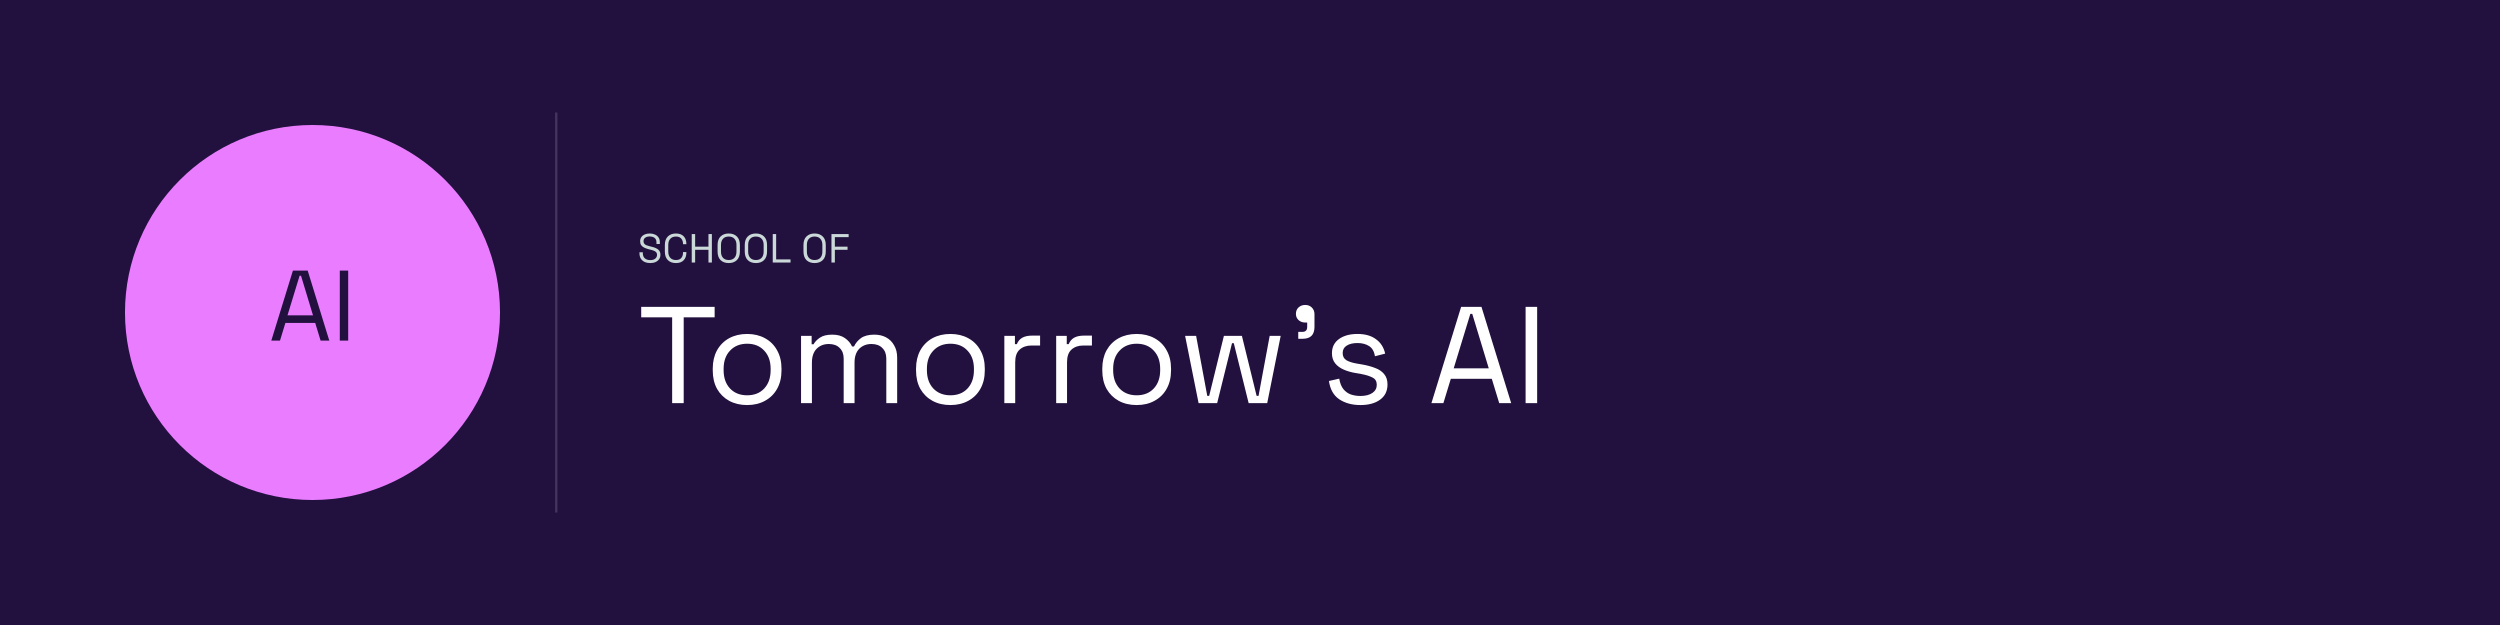
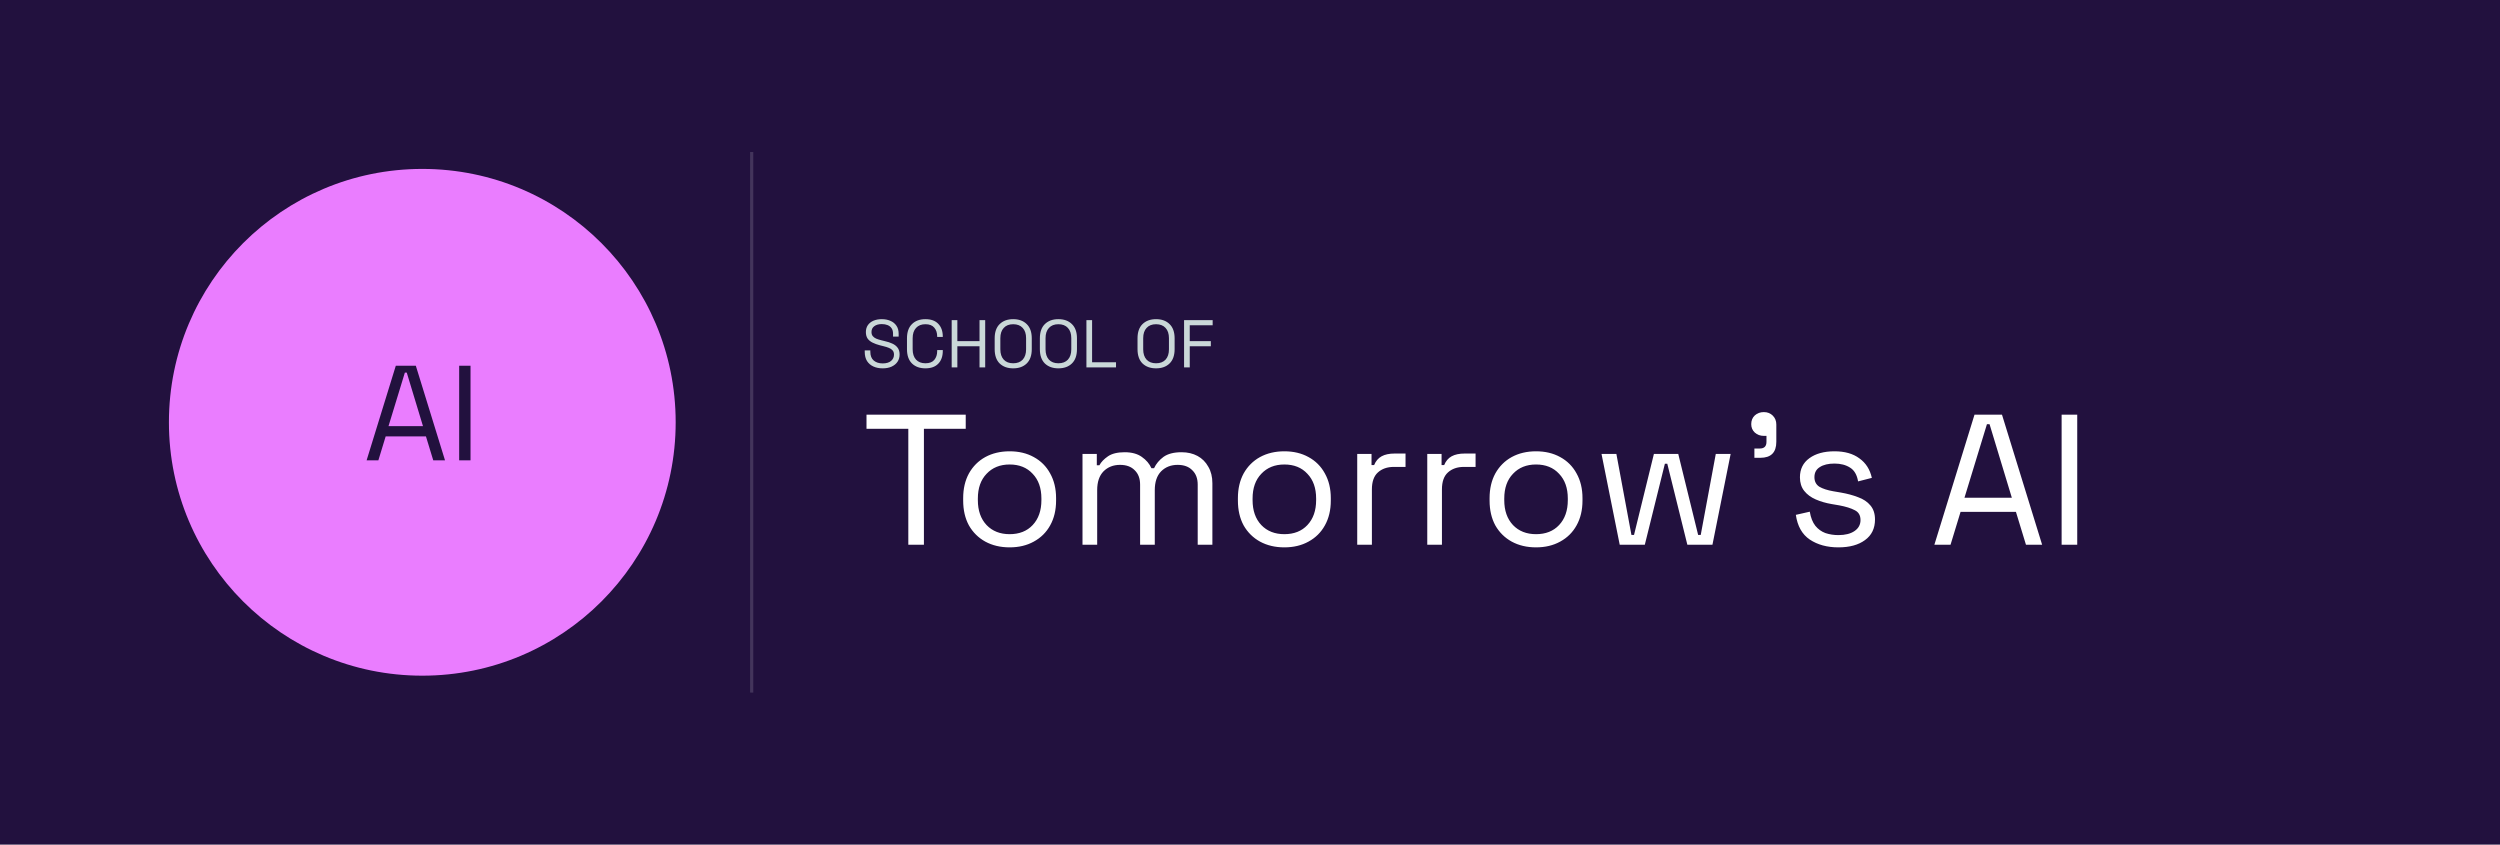
- <svg xmlns="http://www.w3.org/2000/svg" width="800" height="200" viewBox="0 0 800 200" fill="none">
+ <svg xmlns="http://www.w3.org/2000/svg" width="592" height="200" viewBox="0 0 592 200" fill="none">
  <g clip-path="url(#clip0_104_148)">
-     <path d="M800 0H0V200H800V0Z" fill="#22113E" />
+     <path d="M592 0H0V200H592V0Z" fill="#22113E" />
    <path d="M100 160C133.137 160 160 133.137 160 100C160 66.863 133.137 40 100 40C66.863 40 40 66.863 40 100C40 133.137 66.863 160 100 160Z" fill="#EA7DFF" />
    <path d="M86.816 109L93.728 86.6H98.464L105.376 109H102.592L100.864 103.336H91.328L89.6 109H86.816ZM92 100.904H100.16L96.32 88.232H95.872L92 100.904ZM108.732 109V86.6H111.42V109H108.732Z" fill="#22113E" />
    <path opacity="0.15" d="M178 36V164" stroke="white" stroke-width="0.75" />
-     <path d="M208.069 84.182C207.41 84.182 206.821 84.065 206.301 83.831C205.781 83.597 205.369 83.246 205.066 82.778C204.771 82.301 204.624 81.708 204.624 80.997V80.724H205.703V80.997C205.703 81.751 205.924 82.314 206.366 82.687C206.808 83.051 207.376 83.233 208.069 83.233C208.78 83.233 209.321 83.073 209.694 82.752C210.067 82.431 210.253 82.028 210.253 81.543C210.253 81.205 210.166 80.936 209.993 80.737C209.828 80.538 209.594 80.377 209.291 80.256C208.988 80.126 208.632 80.013 208.225 79.918L207.549 79.749C207.02 79.61 206.552 79.441 206.145 79.242C205.738 79.043 205.417 78.783 205.183 78.462C204.958 78.133 204.845 77.712 204.845 77.201C204.845 76.69 204.971 76.248 205.222 75.875C205.482 75.502 205.842 75.216 206.301 75.017C206.769 74.818 207.306 74.718 207.913 74.718C208.528 74.718 209.079 74.826 209.564 75.043C210.058 75.251 210.444 75.563 210.721 75.979C211.007 76.386 211.15 76.902 211.15 77.526V78.072H210.071V77.526C210.071 77.084 209.976 76.729 209.785 76.46C209.603 76.191 209.347 75.992 209.018 75.862C208.697 75.732 208.329 75.667 207.913 75.667C207.315 75.667 206.834 75.801 206.47 76.07C206.106 76.33 205.924 76.703 205.924 77.188C205.924 77.509 206.002 77.769 206.158 77.968C206.314 78.167 206.535 78.332 206.821 78.462C207.107 78.583 207.449 78.692 207.848 78.787L208.524 78.956C209.053 79.069 209.525 79.225 209.941 79.424C210.366 79.615 210.704 79.879 210.955 80.217C211.206 80.546 211.332 80.98 211.332 81.517C211.332 82.054 211.198 82.522 210.929 82.921C210.66 83.32 210.279 83.632 209.785 83.857C209.3 84.074 208.728 84.182 208.069 84.182ZM216.302 84.182C215.218 84.182 214.356 83.87 213.715 83.246C213.073 82.613 212.753 81.695 212.753 80.49V78.41C212.753 77.205 213.073 76.291 213.715 75.667C214.356 75.034 215.218 74.718 216.302 74.718C217.376 74.718 218.2 75.017 218.772 75.615C219.352 76.213 219.643 77.032 219.643 78.072V78.137H218.564V78.033C218.564 77.348 218.377 76.789 218.005 76.356C217.641 75.914 217.073 75.693 216.302 75.693C215.53 75.693 214.928 75.931 214.495 76.408C214.061 76.876 213.845 77.535 213.845 78.384V80.516C213.845 81.365 214.061 82.028 214.495 82.505C214.928 82.973 215.53 83.207 216.302 83.207C217.073 83.207 217.641 82.99 218.005 82.557C218.377 82.115 218.564 81.552 218.564 80.867V80.659H219.643V80.828C219.643 81.868 219.352 82.687 218.772 83.285C218.2 83.883 217.376 84.182 216.302 84.182ZM221.353 84V74.9H222.445V78.943H226.709V74.9H227.801V84H226.709V79.931H222.445V84H221.353ZM233.187 84.182C232.103 84.182 231.237 83.87 230.587 83.246C229.945 82.613 229.625 81.695 229.625 80.49V78.41C229.625 77.205 229.945 76.291 230.587 75.667C231.237 75.034 232.103 74.718 233.187 74.718C234.279 74.718 235.145 75.034 235.787 75.667C236.437 76.291 236.762 77.205 236.762 78.41V80.49C236.762 81.695 236.437 82.613 235.787 83.246C235.145 83.87 234.279 84.182 233.187 84.182ZM233.187 83.207C233.975 83.207 234.586 82.973 235.02 82.505C235.453 82.028 235.67 81.37 235.67 80.529V78.371C235.67 77.53 235.453 76.876 235.02 76.408C234.586 75.931 233.975 75.693 233.187 75.693C232.407 75.693 231.8 75.931 231.367 76.408C230.933 76.876 230.717 77.53 230.717 78.371V80.529C230.717 81.37 230.933 82.028 231.367 82.505C231.8 82.973 232.407 83.207 233.187 83.207ZM241.883 84.182C240.8 84.182 239.933 83.87 239.283 83.246C238.642 82.613 238.321 81.695 238.321 80.49V78.41C238.321 77.205 238.642 76.291 239.283 75.667C239.933 75.034 240.8 74.718 241.883 74.718C242.975 74.718 243.842 75.034 244.483 75.667C245.133 76.291 245.458 77.205 245.458 78.41V80.49C245.458 81.695 245.133 82.613 244.483 83.246C243.842 83.87 242.975 84.182 241.883 84.182ZM241.883 83.207C242.672 83.207 243.283 82.973 243.716 82.505C244.149 82.028 244.366 81.37 244.366 80.529V78.371C244.366 77.53 244.149 76.876 243.716 76.408C243.283 75.931 242.672 75.693 241.883 75.693C241.103 75.693 240.496 75.931 240.063 76.408C239.63 76.876 239.413 77.53 239.413 78.371V80.529C239.413 81.37 239.63 82.028 240.063 82.505C240.496 82.973 241.103 83.207 241.883 83.207ZM247.277 84V74.9H248.369V83.012H252.971V84H247.277ZM260.672 84.182C259.589 84.182 258.722 83.87 258.072 83.246C257.431 82.613 257.11 81.695 257.11 80.49V78.41C257.11 77.205 257.431 76.291 258.072 75.667C258.722 75.034 259.589 74.718 260.672 74.718C261.764 74.718 262.631 75.034 263.272 75.667C263.922 76.291 264.247 77.205 264.247 78.41V80.49C264.247 81.695 263.922 82.613 263.272 83.246C262.631 83.87 261.764 84.182 260.672 84.182ZM260.672 83.207C261.461 83.207 262.072 82.973 262.505 82.505C262.938 82.028 263.155 81.37 263.155 80.529V78.371C263.155 77.53 262.938 76.876 262.505 76.408C262.072 75.931 261.461 75.693 260.672 75.693C259.892 75.693 259.285 75.931 258.852 76.408C258.419 76.876 258.202 77.53 258.202 78.371V80.529C258.202 81.37 258.419 82.028 258.852 82.505C259.285 82.973 259.892 83.207 260.672 83.207ZM266.066 84V74.9H271.565V75.888H267.158V78.943H271.214V79.931H267.158V84H266.066Z" fill="#CAD8D8" />
+     <path d="M209.008 87.224C208.197 87.224 207.472 87.08 206.832 86.792C206.192 86.504 205.685 86.072 205.312 85.496C204.949 84.909 204.768 84.179 204.768 83.304V82.968H206.096V83.304C206.096 84.232 206.368 84.925 206.912 85.384C207.456 85.832 208.155 86.056 209.008 86.056C209.883 86.056 210.549 85.859 211.008 85.464C211.467 85.069 211.696 84.573 211.696 83.976C211.696 83.56 211.589 83.229 211.376 82.984C211.173 82.739 210.885 82.541 210.512 82.392C210.139 82.232 209.701 82.093 209.2 81.976L208.368 81.768C207.717 81.597 207.141 81.389 206.64 81.144C206.139 80.899 205.744 80.579 205.456 80.184C205.179 79.779 205.04 79.261 205.04 78.632C205.04 78.003 205.195 77.459 205.504 77C205.824 76.541 206.267 76.189 206.832 75.944C207.408 75.699 208.069 75.576 208.816 75.576C209.573 75.576 210.251 75.709 210.848 75.976C211.456 76.232 211.931 76.616 212.272 77.128C212.624 77.629 212.8 78.264 212.8 79.032V79.704H211.472V79.032C211.472 78.488 211.355 78.051 211.12 77.72C210.896 77.389 210.581 77.144 210.176 76.984C209.781 76.824 209.328 76.744 208.816 76.744C208.08 76.744 207.488 76.909 207.04 77.24C206.592 77.56 206.368 78.019 206.368 78.616C206.368 79.011 206.464 79.331 206.656 79.576C206.848 79.821 207.12 80.024 207.472 80.184C207.824 80.333 208.245 80.467 208.736 80.584L209.568 80.792C210.219 80.931 210.8 81.123 211.312 81.368C211.835 81.603 212.251 81.928 212.56 82.344C212.869 82.749 213.024 83.283 213.024 83.944C213.024 84.605 212.859 85.181 212.528 85.672C212.197 86.163 211.728 86.547 211.12 86.824C210.523 87.091 209.819 87.224 209.008 87.224ZM219.141 87.224C217.807 87.224 216.746 86.84 215.957 86.072C215.167 85.293 214.773 84.163 214.773 82.68V80.12C214.773 78.637 215.167 77.512 215.957 76.744C216.746 75.965 217.807 75.576 219.141 75.576C220.463 75.576 221.477 75.944 222.181 76.68C222.895 77.416 223.253 78.424 223.253 79.704V79.784H221.925V79.656C221.925 78.813 221.695 78.125 221.237 77.592C220.789 77.048 220.09 76.776 219.141 76.776C218.191 76.776 217.45 77.069 216.917 77.656C216.383 78.232 216.117 79.043 216.117 80.088V82.712C216.117 83.757 216.383 84.573 216.917 85.16C217.45 85.736 218.191 86.024 219.141 86.024C220.09 86.024 220.789 85.757 221.237 85.224C221.695 84.68 221.925 83.987 221.925 83.144V82.888H223.253V83.096C223.253 84.376 222.895 85.384 222.181 86.12C221.477 86.856 220.463 87.224 219.141 87.224ZM225.358 87V75.8H226.702V80.776H231.95V75.8H233.294V87H231.95V81.992H226.702V87H225.358ZM239.922 87.224C238.589 87.224 237.522 86.84 236.722 86.072C235.933 85.293 235.538 84.163 235.538 82.68V80.12C235.538 78.637 235.933 77.512 236.722 76.744C237.522 75.965 238.589 75.576 239.922 75.576C241.266 75.576 242.333 75.965 243.122 76.744C243.922 77.512 244.322 78.637 244.322 80.12V82.68C244.322 84.163 243.922 85.293 243.122 86.072C242.333 86.84 241.266 87.224 239.922 87.224ZM239.922 86.024C240.893 86.024 241.645 85.736 242.178 85.16C242.711 84.573 242.978 83.763 242.978 82.728V80.072C242.978 79.037 242.711 78.232 242.178 77.656C241.645 77.069 240.893 76.776 239.922 76.776C238.962 76.776 238.215 77.069 237.682 77.656C237.149 78.232 236.882 79.037 236.882 80.072V82.728C236.882 83.763 237.149 84.573 237.682 85.16C238.215 85.736 238.962 86.024 239.922 86.024ZM250.625 87.224C249.292 87.224 248.225 86.84 247.425 86.072C246.636 85.293 246.241 84.163 246.241 82.68V80.12C246.241 78.637 246.636 77.512 247.425 76.744C248.225 75.965 249.292 75.576 250.625 75.576C251.969 75.576 253.036 75.965 253.825 76.744C254.625 77.512 255.025 78.637 255.025 80.12V82.68C255.025 84.163 254.625 85.293 253.825 86.072C253.036 86.84 251.969 87.224 250.625 87.224ZM250.625 86.024C251.596 86.024 252.348 85.736 252.881 85.16C253.415 84.573 253.681 83.763 253.681 82.728V80.072C253.681 79.037 253.415 78.232 252.881 77.656C252.348 77.069 251.596 76.776 250.625 76.776C249.665 76.776 248.919 77.069 248.385 77.656C247.852 78.232 247.585 79.037 247.585 80.072V82.728C247.585 83.763 247.852 84.573 248.385 85.16C248.919 85.736 249.665 86.024 250.625 86.024ZM257.264 87V75.8H258.608V85.784H264.272V87H257.264ZM273.75 87.224C272.417 87.224 271.35 86.84 270.55 86.072C269.761 85.293 269.366 84.163 269.366 82.68V80.12C269.366 78.637 269.761 77.512 270.55 76.744C271.35 75.965 272.417 75.576 273.75 75.576C275.094 75.576 276.161 75.965 276.95 76.744C277.75 77.512 278.15 78.637 278.15 80.12V82.68C278.15 84.163 277.75 85.293 276.95 86.072C276.161 86.84 275.094 87.224 273.75 87.224ZM273.75 86.024C274.721 86.024 275.473 85.736 276.006 85.16C276.54 84.573 276.806 83.763 276.806 82.728V80.072C276.806 79.037 276.54 78.232 276.006 77.656C275.473 77.069 274.721 76.776 273.75 76.776C272.79 76.776 272.044 77.069 271.51 77.656C270.977 78.232 270.71 79.037 270.71 80.072V82.728C270.71 83.763 270.977 84.573 271.51 85.16C272.044 85.736 272.79 86.024 273.75 86.024ZM280.389 87V75.8H287.157V77.016H281.733V80.776H286.725V81.992H281.733V87H280.389Z" fill="#CAD8D8" />
    <path d="M215.088 129V101.544H205.188V98.2H228.684V101.544H218.784V129H215.088ZM239.08 129.616C236.91 129.616 234.988 129.161 233.316 128.252C231.674 127.343 230.383 126.067 229.444 124.424C228.535 122.752 228.08 120.787 228.08 118.528V117.956C228.08 115.727 228.535 113.776 229.444 112.104C230.383 110.432 231.674 109.141 233.316 108.232C234.988 107.323 236.91 106.868 239.08 106.868C241.251 106.868 243.158 107.323 244.8 108.232C246.472 109.141 247.763 110.432 248.672 112.104C249.611 113.776 250.08 115.727 250.08 117.956V118.528C250.08 120.787 249.611 122.752 248.672 124.424C247.763 126.067 246.472 127.343 244.8 128.252C243.158 129.161 241.251 129.616 239.08 129.616ZM239.08 126.492C241.368 126.492 243.187 125.773 244.536 124.336C245.915 122.869 246.604 120.904 246.604 118.44V118.044C246.604 115.58 245.915 113.629 244.536 112.192C243.187 110.725 241.368 109.992 239.08 109.992C236.822 109.992 235.003 110.725 233.624 112.192C232.246 113.629 231.556 115.58 231.556 118.044V118.44C231.556 120.904 232.246 122.869 233.624 124.336C235.003 125.773 236.822 126.492 239.08 126.492ZM256.336 129V107.484H259.724V110.168H260.34C260.75 109.405 261.425 108.701 262.364 108.056C263.302 107.411 264.622 107.088 266.324 107.088C267.996 107.088 269.345 107.455 270.372 108.188C271.428 108.921 272.19 109.816 272.66 110.872H273.276C273.774 109.816 274.522 108.921 275.52 108.188C276.546 107.455 277.969 107.088 279.788 107.088C281.225 107.088 282.486 107.381 283.572 107.968C284.657 108.555 285.508 109.405 286.124 110.52C286.769 111.605 287.092 112.911 287.092 114.436V129H283.616V114.744C283.616 113.307 283.19 112.177 282.34 111.356C281.518 110.505 280.36 110.08 278.864 110.08C277.28 110.08 275.974 110.593 274.948 111.62C273.95 112.647 273.452 114.128 273.452 116.064V129H269.976V114.744C269.976 113.307 269.55 112.177 268.7 111.356C267.878 110.505 266.72 110.08 265.224 110.08C263.64 110.08 262.334 110.593 261.308 111.62C260.31 112.647 259.812 114.128 259.812 116.064V129H256.336ZM304.135 129.616C301.964 129.616 300.043 129.161 298.371 128.252C296.728 127.343 295.438 126.067 294.499 124.424C293.59 122.752 293.135 120.787 293.135 118.528V117.956C293.135 115.727 293.59 113.776 294.499 112.104C295.438 110.432 296.728 109.141 298.371 108.232C300.043 107.323 301.964 106.868 304.135 106.868C306.306 106.868 308.212 107.323 309.855 108.232C311.527 109.141 312.818 110.432 313.727 112.104C314.666 113.776 315.135 115.727 315.135 117.956V118.528C315.135 120.787 314.666 122.752 313.727 124.424C312.818 126.067 311.527 127.343 309.855 128.252C308.212 129.161 306.306 129.616 304.135 129.616ZM304.135 126.492C306.423 126.492 308.242 125.773 309.591 124.336C310.97 122.869 311.659 120.904 311.659 118.44V118.044C311.659 115.58 310.97 113.629 309.591 112.192C308.242 110.725 306.423 109.992 304.135 109.992C301.876 109.992 300.058 110.725 298.679 112.192C297.3 113.629 296.611 115.58 296.611 118.044V118.44C296.611 120.904 297.3 122.869 298.679 124.336C300.058 125.773 301.876 126.492 304.135 126.492ZM321.39 129V107.484H324.778V110.124H325.394C325.776 109.185 326.362 108.496 327.154 108.056C327.946 107.616 328.988 107.396 330.278 107.396H332.83V110.564H330.058C328.504 110.564 327.242 111.004 326.274 111.884C325.336 112.735 324.866 114.069 324.866 115.888V129H321.39ZM337.976 129V107.484H341.364V110.124H341.98C342.362 109.185 342.948 108.496 343.74 108.056C344.532 107.616 345.574 107.396 346.864 107.396H349.416V110.564H346.644C345.09 110.564 343.828 111.004 342.86 111.884C341.922 112.735 341.452 114.069 341.452 115.888V129H337.976ZM363.733 129.616C361.562 129.616 359.641 129.161 357.969 128.252C356.326 127.343 355.035 126.067 354.097 124.424C353.187 122.752 352.733 120.787 352.733 118.528V117.956C352.733 115.727 353.187 113.776 354.097 112.104C355.035 110.432 356.326 109.141 357.969 108.232C359.641 107.323 361.562 106.868 363.733 106.868C365.903 106.868 367.81 107.323 369.453 108.232C371.125 109.141 372.415 110.432 373.325 112.104C374.263 113.776 374.733 115.727 374.733 117.956V118.528C374.733 120.787 374.263 122.752 373.325 124.424C372.415 126.067 371.125 127.343 369.453 128.252C367.81 129.161 365.903 129.616 363.733 129.616ZM363.733 126.492C366.021 126.492 367.839 125.773 369.189 124.336C370.567 122.869 371.257 120.904 371.257 118.44V118.044C371.257 115.58 370.567 113.629 369.189 112.192C367.839 110.725 366.021 109.992 363.733 109.992C361.474 109.992 359.655 110.725 358.277 112.192C356.898 113.629 356.209 115.58 356.209 118.044V118.44C356.209 120.904 356.898 122.869 358.277 124.336C359.655 125.773 361.474 126.492 363.733 126.492ZM383.55 129L379.238 107.484H382.758L386.322 126.668H386.938L391.646 107.484H397.41L402.118 126.668H402.734L406.298 107.484H409.818L405.506 129H399.566L394.814 109.816H394.242L389.49 129H383.55ZM415.441 108.408V106.208H416.717C417.773 106.208 418.301 105.68 418.301 104.624V103.216H417.685C416.834 103.216 416.115 102.952 415.529 102.424C414.971 101.896 414.693 101.236 414.693 100.444C414.693 99.593 414.971 98.904 415.529 98.376C416.115 97.848 416.834 97.584 417.685 97.584C418.535 97.584 419.239 97.863 419.797 98.42C420.354 98.977 420.633 99.681 420.633 100.532V104.624C420.633 107.147 419.371 108.408 416.849 108.408H415.441ZM435.332 129.616C432.662 129.616 430.404 129 428.556 127.768C426.737 126.536 425.637 124.585 425.256 121.916L428.556 121.168C428.79 122.576 429.23 123.691 429.876 124.512C430.521 125.304 431.313 125.876 432.252 126.228C433.22 126.551 434.246 126.712 435.332 126.712C436.945 126.712 438.221 126.389 439.16 125.744C440.098 125.099 440.568 124.233 440.568 123.148C440.568 122.033 440.113 121.256 439.204 120.816C438.324 120.347 437.106 119.965 435.552 119.672L433.748 119.364C432.369 119.129 431.108 118.763 429.964 118.264C428.82 117.765 427.91 117.091 427.236 116.24C426.561 115.389 426.224 114.319 426.224 113.028C426.224 111.092 426.972 109.581 428.468 108.496C429.964 107.411 431.944 106.868 434.408 106.868C436.842 106.868 438.808 107.425 440.304 108.54C441.829 109.625 442.812 111.165 443.252 113.16L439.996 113.996C439.732 112.441 439.101 111.356 438.104 110.74C437.106 110.095 435.874 109.772 434.408 109.772C432.941 109.772 431.782 110.051 430.932 110.608C430.081 111.136 429.656 111.928 429.656 112.984C429.656 114.011 430.052 114.773 430.844 115.272C431.665 115.741 432.75 116.093 434.1 116.328L435.904 116.636C437.429 116.9 438.793 117.267 439.996 117.736C441.228 118.176 442.196 118.821 442.9 119.672C443.633 120.523 444 121.637 444 123.016C444 125.128 443.208 126.756 441.624 127.9C440.069 129.044 437.972 129.616 435.332 129.616ZM458.057 129L467.561 98.2H474.073L483.577 129H479.749L477.373 121.212H464.261L461.885 129H458.057ZM465.185 117.868H476.405L471.125 100.444H470.509L465.185 117.868ZM488.192 129V98.2H491.888V129H488.192Z" fill="white" />
  </g>
  <defs>
    <clipPath id="clip0_104_148">
-       <rect width="800" height="200" fill="white" />
+       <rect width="592" height="200" fill="white" />
    </clipPath>
  </defs>
</svg>
